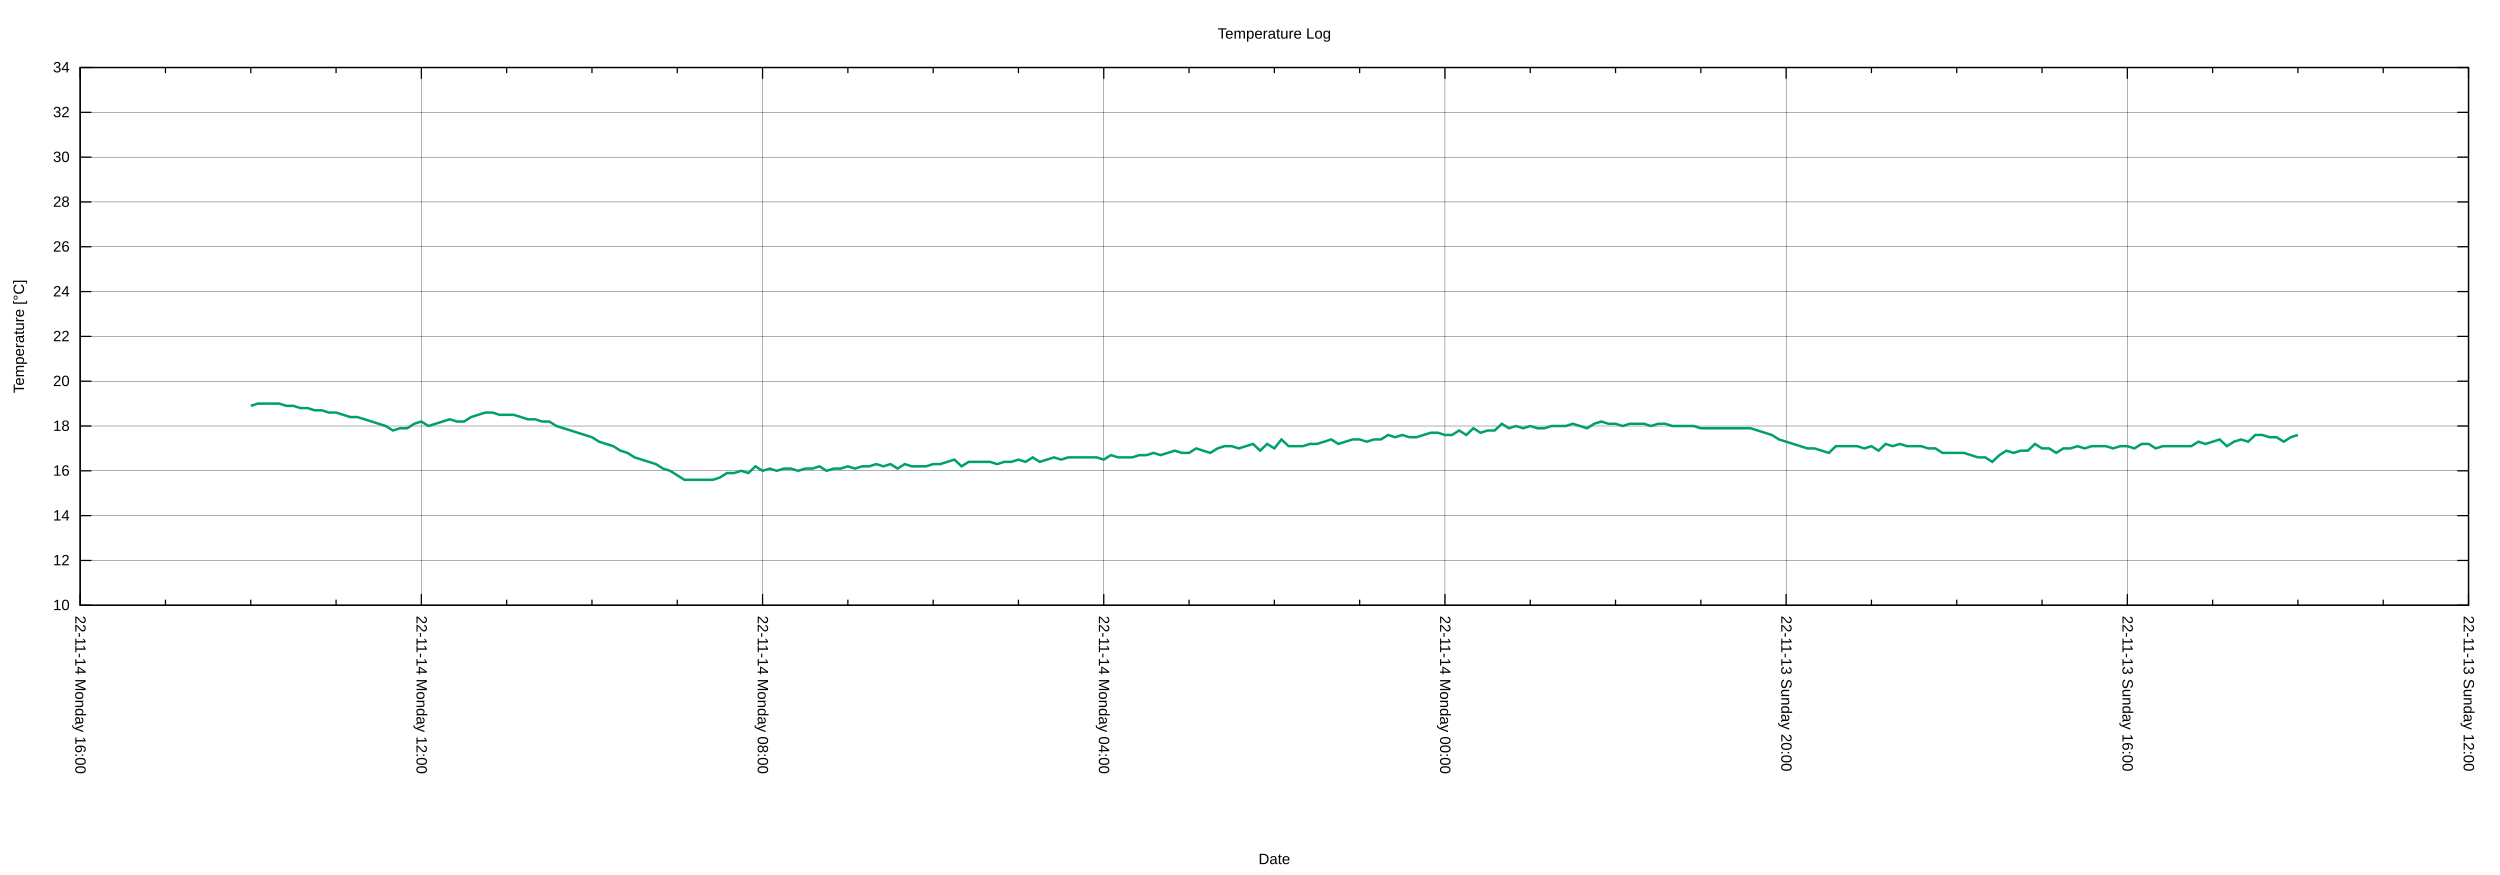
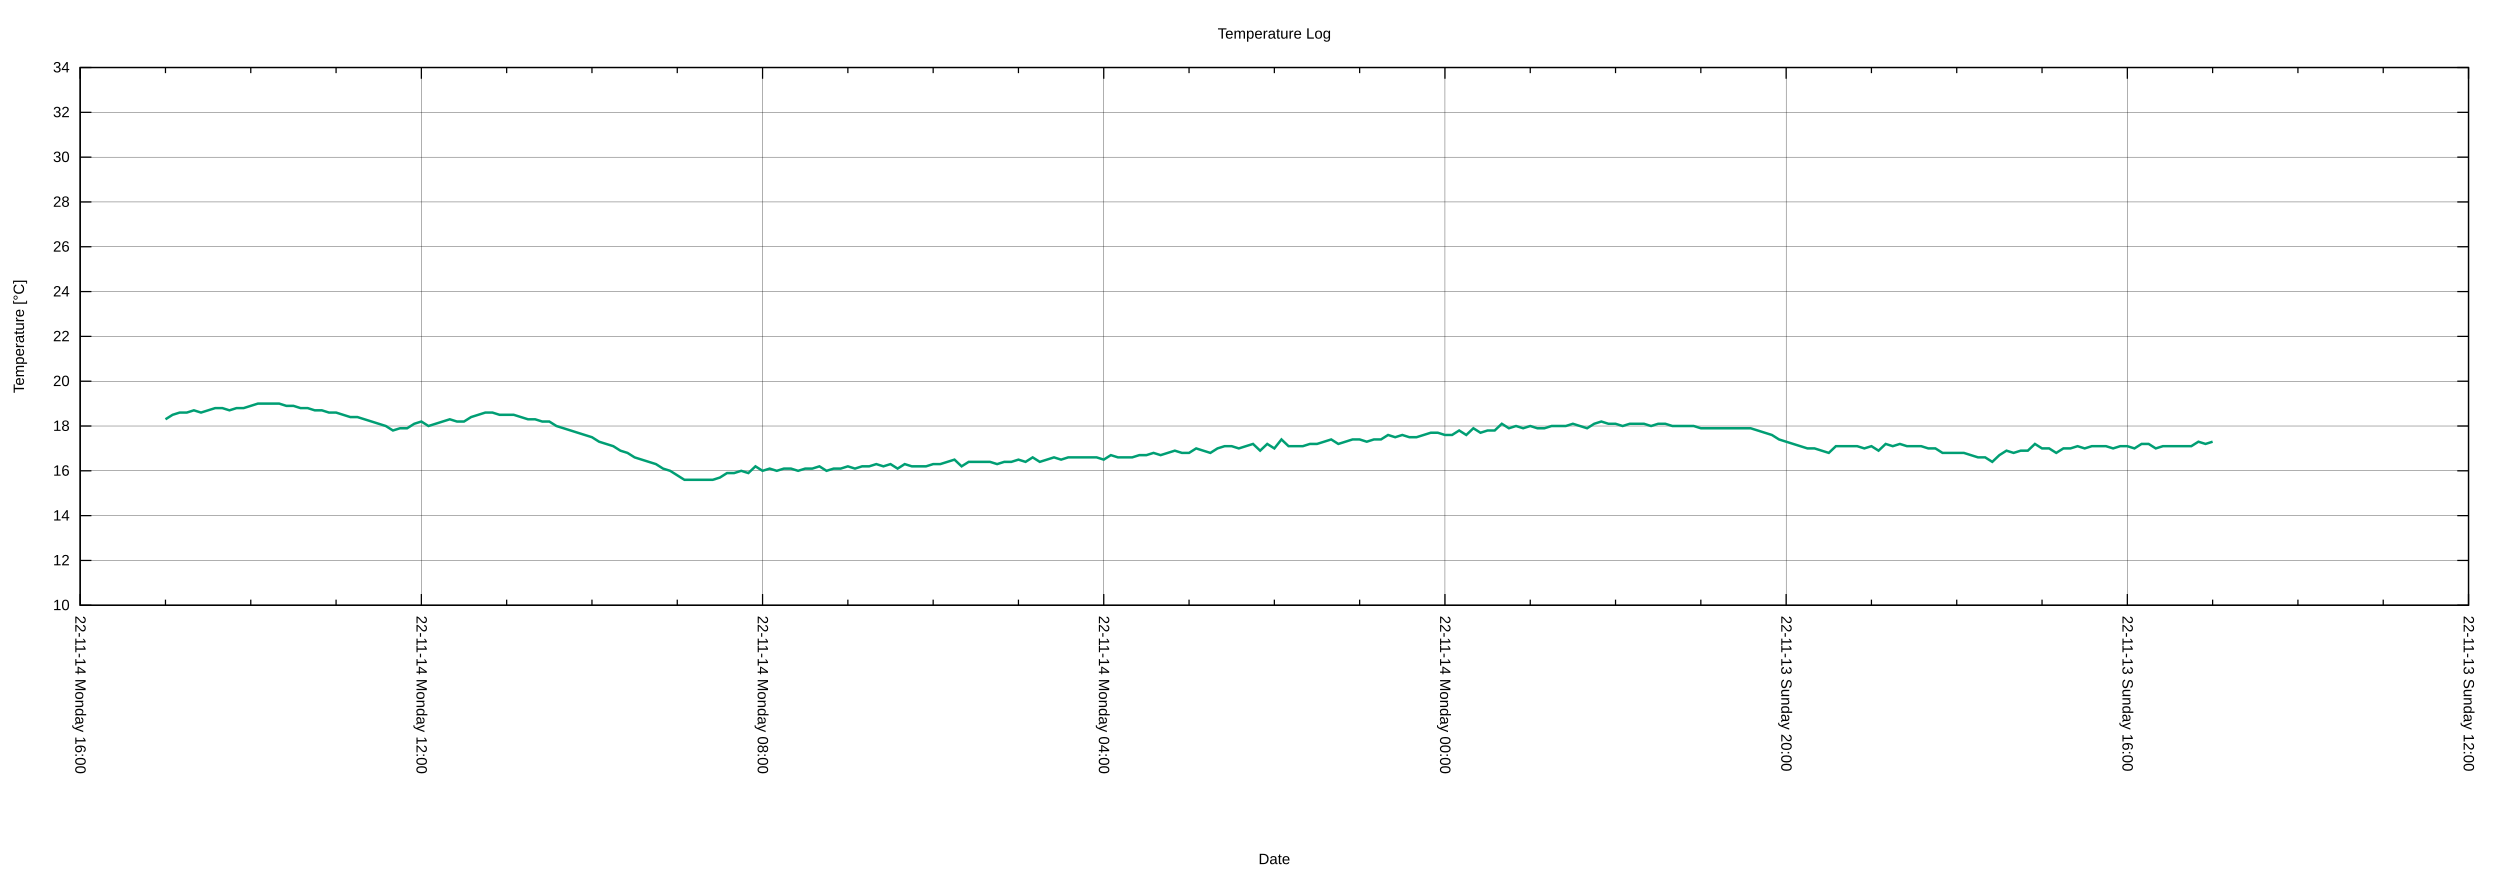
<svg xmlns="http://www.w3.org/2000/svg" xmlns:xlink="http://www.w3.org/1999/xlink" width="2000" height="700" viewBox="0 0 2000 700">
  <g id="gnuplot_canvas">
    <rect x="0" y="0" width="2000" height="700" fill="none" />
    <defs>
      <circle id="gpDot" r="0.5" stroke-width="0.5" stroke="currentColor" />
      <path id="gpPt0" stroke-width="0.222" stroke="currentColor" d="M-1,0 h2 M0,-1 v2" />
      <path id="gpPt1" stroke-width="0.222" stroke="currentColor" d="M-1,-1 L1,1 M1,-1 L-1,1" />
      <path id="gpPt2" stroke-width="0.222" stroke="currentColor" d="M-1,0 L1,0 M0,-1 L0,1 M-1,-1 L1,1 M-1,1 L1,-1" />
      <rect id="gpPt3" stroke-width="0.222" stroke="currentColor" x="-1" y="-1" width="2" height="2" />
      <rect id="gpPt4" stroke-width="0.222" stroke="currentColor" fill="currentColor" x="-1" y="-1" width="2" height="2" />
      <circle id="gpPt5" stroke-width="0.222" stroke="currentColor" cx="0" cy="0" r="1" />
      <use xlink:href="#gpPt5" id="gpPt6" fill="currentColor" stroke="none" />
      <path id="gpPt7" stroke-width="0.222" stroke="currentColor" d="M0,-1.33 L-1.33,0.67 L1.33,0.67 z" />
      <use xlink:href="#gpPt7" id="gpPt8" fill="currentColor" stroke="none" />
      <use xlink:href="#gpPt7" id="gpPt9" stroke="currentColor" transform="rotate(180)" />
      <use xlink:href="#gpPt9" id="gpPt10" fill="currentColor" stroke="none" />
      <use xlink:href="#gpPt3" id="gpPt11" stroke="currentColor" transform="rotate(45)" />
      <use xlink:href="#gpPt11" id="gpPt12" fill="currentColor" stroke="none" />
      <path id="gpPt13" stroke-width="0.222" stroke="currentColor" d="M0,1.330 L1.265,0.411 L0.782,-1.067 L-0.782,-1.076 L-1.265,0.411 z" />
      <use xlink:href="#gpPt13" id="gpPt14" fill="currentColor" stroke="none" />
      <filter id="textbox" filterUnits="objectBoundingBox" x="0" y="0" height="1" width="1">
        <feFlood flood-color="white" flood-opacity="1" result="bgnd" />
        <feComposite in="SourceGraphic" in2="bgnd" operator="atop" />
      </filter>
      <filter id="greybox" filterUnits="objectBoundingBox" x="0" y="0" height="1" width="1">
        <feFlood flood-color="lightgrey" flood-opacity="1" result="grey" />
        <feComposite in="SourceGraphic" in2="grey" operator="atop" />
      </filter>
    </defs>
    <g fill="none" color="white" stroke="currentColor" stroke-width="1.00" stroke-linecap="butt" stroke-linejoin="miter">
</g>
    <g fill="none" color="black" stroke="currentColor" stroke-width="1.00" stroke-linecap="butt" stroke-linejoin="miter">
</g>
    <g fill="none" color="black" stroke="black" stroke-width="0.25" stroke-linecap="butt" stroke-linejoin="miter">
</g>
    <g fill="none" color="black" stroke="currentColor" stroke-width="0.25" stroke-linecap="butt" stroke-linejoin="miter">
      <path stroke="black" class="gridline" d="M64.14,484.21 L1974.82,484.21  " />
    </g>
    <g fill="none" color="black" stroke="black" stroke-width="1.00" stroke-linecap="butt" stroke-linejoin="miter">
</g>
    <g fill="none" color="black" stroke="currentColor" stroke-width="1.00" stroke-linecap="butt" stroke-linejoin="miter">
      <path stroke="black" d="M64.14,484.21 L73.14,484.21 M1974.82,484.21 L1965.82,484.21  " />
      <g transform="translate(55.75,488.11)" stroke="none" fill="black" font-family="Arial" font-size="12.00" text-anchor="end">
        <text>
          <tspan font-family="Arial"> 10</tspan>
        </text>
      </g>
    </g>
    <g fill="none" color="black" stroke="currentColor" stroke-width="1.00" stroke-linecap="butt" stroke-linejoin="miter">
</g>
    <g fill="none" color="black" stroke="black" stroke-width="0.25" stroke-linecap="butt" stroke-linejoin="miter">
</g>
    <g fill="none" color="black" stroke="currentColor" stroke-width="0.25" stroke-linecap="butt" stroke-linejoin="miter">
      <path stroke="black" class="gridline" d="M64.14,448.36 L1974.82,448.36  " />
    </g>
    <g fill="none" color="black" stroke="black" stroke-width="1.00" stroke-linecap="butt" stroke-linejoin="miter">
</g>
    <g fill="none" color="black" stroke="currentColor" stroke-width="1.00" stroke-linecap="butt" stroke-linejoin="miter">
      <path stroke="black" d="M64.14,448.36 L73.14,448.36 M1974.82,448.36 L1965.82,448.36  " />
      <g transform="translate(55.75,452.26)" stroke="none" fill="black" font-family="Arial" font-size="12.00" text-anchor="end">
        <text>
          <tspan font-family="Arial"> 12</tspan>
        </text>
      </g>
    </g>
    <g fill="none" color="black" stroke="currentColor" stroke-width="1.00" stroke-linecap="butt" stroke-linejoin="miter">
</g>
    <g fill="none" color="black" stroke="black" stroke-width="0.25" stroke-linecap="butt" stroke-linejoin="miter">
</g>
    <g fill="none" color="black" stroke="currentColor" stroke-width="0.25" stroke-linecap="butt" stroke-linejoin="miter">
      <path stroke="black" class="gridline" d="M64.14,412.51 L1974.82,412.51  " />
    </g>
    <g fill="none" color="black" stroke="black" stroke-width="1.00" stroke-linecap="butt" stroke-linejoin="miter">
</g>
    <g fill="none" color="black" stroke="currentColor" stroke-width="1.00" stroke-linecap="butt" stroke-linejoin="miter">
      <path stroke="black" d="M64.14,412.51 L73.14,412.51 M1974.82,412.51 L1965.82,412.51  " />
      <g transform="translate(55.75,416.41)" stroke="none" fill="black" font-family="Arial" font-size="12.00" text-anchor="end">
        <text>
          <tspan font-family="Arial"> 14</tspan>
        </text>
      </g>
    </g>
    <g fill="none" color="black" stroke="currentColor" stroke-width="1.00" stroke-linecap="butt" stroke-linejoin="miter">
</g>
    <g fill="none" color="black" stroke="black" stroke-width="0.25" stroke-linecap="butt" stroke-linejoin="miter">
</g>
    <g fill="none" color="black" stroke="currentColor" stroke-width="0.25" stroke-linecap="butt" stroke-linejoin="miter">
      <path stroke="black" class="gridline" d="M64.14,376.66 L1974.82,376.66  " />
    </g>
    <g fill="none" color="black" stroke="black" stroke-width="1.00" stroke-linecap="butt" stroke-linejoin="miter">
</g>
    <g fill="none" color="black" stroke="currentColor" stroke-width="1.00" stroke-linecap="butt" stroke-linejoin="miter">
      <path stroke="black" d="M64.14,376.66 L73.14,376.66 M1974.82,376.66 L1965.82,376.66  " />
      <g transform="translate(55.75,380.56)" stroke="none" fill="black" font-family="Arial" font-size="12.00" text-anchor="end">
        <text>
          <tspan font-family="Arial"> 16</tspan>
        </text>
      </g>
    </g>
    <g fill="none" color="black" stroke="currentColor" stroke-width="1.00" stroke-linecap="butt" stroke-linejoin="miter">
</g>
    <g fill="none" color="black" stroke="black" stroke-width="0.25" stroke-linecap="butt" stroke-linejoin="miter">
</g>
    <g fill="none" color="black" stroke="currentColor" stroke-width="0.25" stroke-linecap="butt" stroke-linejoin="miter">
      <path stroke="black" class="gridline" d="M64.14,340.81 L1974.82,340.81  " />
    </g>
    <g fill="none" color="black" stroke="black" stroke-width="1.00" stroke-linecap="butt" stroke-linejoin="miter">
</g>
    <g fill="none" color="black" stroke="currentColor" stroke-width="1.00" stroke-linecap="butt" stroke-linejoin="miter">
      <path stroke="black" d="M64.14,340.81 L73.14,340.81 M1974.82,340.81 L1965.82,340.81  " />
      <g transform="translate(55.75,344.71)" stroke="none" fill="black" font-family="Arial" font-size="12.00" text-anchor="end">
        <text>
          <tspan font-family="Arial"> 18</tspan>
        </text>
      </g>
    </g>
    <g fill="none" color="black" stroke="currentColor" stroke-width="1.00" stroke-linecap="butt" stroke-linejoin="miter">
</g>
    <g fill="none" color="black" stroke="black" stroke-width="0.25" stroke-linecap="butt" stroke-linejoin="miter">
</g>
    <g fill="none" color="black" stroke="currentColor" stroke-width="0.25" stroke-linecap="butt" stroke-linejoin="miter">
      <path stroke="black" class="gridline" d="M64.14,304.96 L1974.82,304.96  " />
    </g>
    <g fill="none" color="black" stroke="black" stroke-width="1.00" stroke-linecap="butt" stroke-linejoin="miter">
</g>
    <g fill="none" color="black" stroke="currentColor" stroke-width="1.00" stroke-linecap="butt" stroke-linejoin="miter">
      <path stroke="black" d="M64.14,304.96 L73.14,304.96 M1974.82,304.96 L1965.82,304.96  " />
      <g transform="translate(55.75,308.86)" stroke="none" fill="black" font-family="Arial" font-size="12.00" text-anchor="end">
        <text>
          <tspan font-family="Arial"> 20</tspan>
        </text>
      </g>
    </g>
    <g fill="none" color="black" stroke="currentColor" stroke-width="1.00" stroke-linecap="butt" stroke-linejoin="miter">
</g>
    <g fill="none" color="black" stroke="black" stroke-width="0.25" stroke-linecap="butt" stroke-linejoin="miter">
</g>
    <g fill="none" color="black" stroke="currentColor" stroke-width="0.25" stroke-linecap="butt" stroke-linejoin="miter">
      <path stroke="black" class="gridline" d="M64.14,269.11 L1974.82,269.11  " />
    </g>
    <g fill="none" color="black" stroke="black" stroke-width="1.00" stroke-linecap="butt" stroke-linejoin="miter">
</g>
    <g fill="none" color="black" stroke="currentColor" stroke-width="1.00" stroke-linecap="butt" stroke-linejoin="miter">
      <path stroke="black" d="M64.14,269.11 L73.14,269.11 M1974.82,269.11 L1965.82,269.11  " />
      <g transform="translate(55.75,273.01)" stroke="none" fill="black" font-family="Arial" font-size="12.00" text-anchor="end">
        <text>
          <tspan font-family="Arial"> 22</tspan>
        </text>
      </g>
    </g>
    <g fill="none" color="black" stroke="currentColor" stroke-width="1.00" stroke-linecap="butt" stroke-linejoin="miter">
</g>
    <g fill="none" color="black" stroke="black" stroke-width="0.25" stroke-linecap="butt" stroke-linejoin="miter">
</g>
    <g fill="none" color="black" stroke="currentColor" stroke-width="0.25" stroke-linecap="butt" stroke-linejoin="miter">
      <path stroke="black" class="gridline" d="M64.14,233.26 L1974.82,233.26  " />
    </g>
    <g fill="none" color="black" stroke="black" stroke-width="1.00" stroke-linecap="butt" stroke-linejoin="miter">
</g>
    <g fill="none" color="black" stroke="currentColor" stroke-width="1.00" stroke-linecap="butt" stroke-linejoin="miter">
      <path stroke="black" d="M64.14,233.26 L73.14,233.26 M1974.82,233.26 L1965.82,233.26  " />
      <g transform="translate(55.75,237.16)" stroke="none" fill="black" font-family="Arial" font-size="12.00" text-anchor="end">
        <text>
          <tspan font-family="Arial"> 24</tspan>
        </text>
      </g>
    </g>
    <g fill="none" color="black" stroke="currentColor" stroke-width="1.00" stroke-linecap="butt" stroke-linejoin="miter">
</g>
    <g fill="none" color="black" stroke="black" stroke-width="0.25" stroke-linecap="butt" stroke-linejoin="miter">
</g>
    <g fill="none" color="black" stroke="currentColor" stroke-width="0.25" stroke-linecap="butt" stroke-linejoin="miter">
      <path stroke="black" class="gridline" d="M64.14,197.41 L1974.82,197.41  " />
    </g>
    <g fill="none" color="black" stroke="black" stroke-width="1.00" stroke-linecap="butt" stroke-linejoin="miter">
</g>
    <g fill="none" color="black" stroke="currentColor" stroke-width="1.00" stroke-linecap="butt" stroke-linejoin="miter">
      <path stroke="black" d="M64.14,197.41 L73.14,197.41 M1974.82,197.41 L1965.82,197.41  " />
      <g transform="translate(55.75,201.31)" stroke="none" fill="black" font-family="Arial" font-size="12.00" text-anchor="end">
        <text>
          <tspan font-family="Arial"> 26</tspan>
        </text>
      </g>
    </g>
    <g fill="none" color="black" stroke="currentColor" stroke-width="1.00" stroke-linecap="butt" stroke-linejoin="miter">
</g>
    <g fill="none" color="black" stroke="black" stroke-width="0.25" stroke-linecap="butt" stroke-linejoin="miter">
</g>
    <g fill="none" color="black" stroke="currentColor" stroke-width="0.25" stroke-linecap="butt" stroke-linejoin="miter">
      <path stroke="black" class="gridline" d="M64.14,161.56 L1974.82,161.56  " />
    </g>
    <g fill="none" color="black" stroke="black" stroke-width="1.00" stroke-linecap="butt" stroke-linejoin="miter">
</g>
    <g fill="none" color="black" stroke="currentColor" stroke-width="1.00" stroke-linecap="butt" stroke-linejoin="miter">
      <path stroke="black" d="M64.14,161.56 L73.14,161.56 M1974.82,161.56 L1965.82,161.56  " />
      <g transform="translate(55.75,165.46)" stroke="none" fill="black" font-family="Arial" font-size="12.00" text-anchor="end">
        <text>
          <tspan font-family="Arial"> 28</tspan>
        </text>
      </g>
    </g>
    <g fill="none" color="black" stroke="currentColor" stroke-width="1.00" stroke-linecap="butt" stroke-linejoin="miter">
</g>
    <g fill="none" color="black" stroke="black" stroke-width="0.25" stroke-linecap="butt" stroke-linejoin="miter">
</g>
    <g fill="none" color="black" stroke="currentColor" stroke-width="0.25" stroke-linecap="butt" stroke-linejoin="miter">
      <path stroke="black" class="gridline" d="M64.14,125.71 L1974.82,125.71  " />
    </g>
    <g fill="none" color="black" stroke="black" stroke-width="1.00" stroke-linecap="butt" stroke-linejoin="miter">
</g>
    <g fill="none" color="black" stroke="currentColor" stroke-width="1.00" stroke-linecap="butt" stroke-linejoin="miter">
      <path stroke="black" d="M64.14,125.71 L73.14,125.71 M1974.82,125.71 L1965.82,125.71  " />
      <g transform="translate(55.75,129.61)" stroke="none" fill="black" font-family="Arial" font-size="12.00" text-anchor="end">
        <text>
          <tspan font-family="Arial"> 30</tspan>
        </text>
      </g>
    </g>
    <g fill="none" color="black" stroke="currentColor" stroke-width="1.00" stroke-linecap="butt" stroke-linejoin="miter">
</g>
    <g fill="none" color="black" stroke="black" stroke-width="0.25" stroke-linecap="butt" stroke-linejoin="miter">
</g>
    <g fill="none" color="black" stroke="currentColor" stroke-width="0.25" stroke-linecap="butt" stroke-linejoin="miter">
      <path stroke="black" class="gridline" d="M64.14,89.86 L1974.82,89.86  " />
    </g>
    <g fill="none" color="black" stroke="black" stroke-width="1.00" stroke-linecap="butt" stroke-linejoin="miter">
</g>
    <g fill="none" color="black" stroke="currentColor" stroke-width="1.00" stroke-linecap="butt" stroke-linejoin="miter">
      <path stroke="black" d="M64.14,89.86 L73.14,89.86 M1974.82,89.86 L1965.82,89.86  " />
      <g transform="translate(55.75,93.76)" stroke="none" fill="black" font-family="Arial" font-size="12.00" text-anchor="end">
        <text>
          <tspan font-family="Arial"> 32</tspan>
        </text>
      </g>
    </g>
    <g fill="none" color="black" stroke="currentColor" stroke-width="1.00" stroke-linecap="butt" stroke-linejoin="miter">
</g>
    <g fill="none" color="black" stroke="black" stroke-width="0.25" stroke-linecap="butt" stroke-linejoin="miter">
</g>
    <g fill="none" color="black" stroke="currentColor" stroke-width="0.25" stroke-linecap="butt" stroke-linejoin="miter">
      <path stroke="black" class="gridline" d="M64.14,54.01 L1974.82,54.01  " />
    </g>
    <g fill="none" color="black" stroke="black" stroke-width="1.00" stroke-linecap="butt" stroke-linejoin="miter">
</g>
    <g fill="none" color="black" stroke="currentColor" stroke-width="1.00" stroke-linecap="butt" stroke-linejoin="miter">
      <path stroke="black" d="M64.14,54.01 L73.14,54.01 M1974.82,54.01 L1965.82,54.01  " />
      <g transform="translate(55.75,57.91)" stroke="none" fill="black" font-family="Arial" font-size="12.00" text-anchor="end">
        <text>
          <tspan font-family="Arial"> 34</tspan>
        </text>
      </g>
    </g>
    <g fill="none" color="black" stroke="currentColor" stroke-width="1.00" stroke-linecap="butt" stroke-linejoin="miter">
</g>
    <g fill="none" color="black" stroke="black" stroke-width="0.25" stroke-linecap="butt" stroke-linejoin="miter">
</g>
    <g fill="none" color="black" stroke="currentColor" stroke-width="0.25" stroke-linecap="butt" stroke-linejoin="miter">
      <path stroke="black" class="gridline" d="M1974.82,484.21 L1974.82,54.01  " />
    </g>
    <g fill="none" color="black" stroke="black" stroke-width="1.00" stroke-linecap="butt" stroke-linejoin="miter">
</g>
    <g fill="none" color="black" stroke="currentColor" stroke-width="1.00" stroke-linecap="butt" stroke-linejoin="miter">
      <path stroke="black" d="M1974.82,484.21 L1974.82,475.21 M1974.82,54.01 L1974.82,63.01  " />
      <g transform="translate(1970.92,492.60) rotate(90)" stroke="none" fill="black" font-family="Arial" font-size="12.00" text-anchor="start">
        <text>
          <tspan font-family="Arial">22-11-13 Sunday 12:00</tspan>
        </text>
      </g>
    </g>
    <g fill="none" color="black" stroke="currentColor" stroke-width="1.00" stroke-linecap="butt" stroke-linejoin="miter">
      <path stroke="black" d="M1906.58,484.21 L1906.58,479.71 M1906.58,54.01 L1906.58,58.51 M1838.34,484.21 L1838.34,479.71 M1838.34,54.01 L1838.34,58.51   M1770.10,484.21 L1770.10,479.71 M1770.10,54.01 L1770.10,58.51  " />
    </g>
    <g fill="none" color="black" stroke="black" stroke-width="0.25" stroke-linecap="butt" stroke-linejoin="miter">
</g>
    <g fill="none" color="black" stroke="currentColor" stroke-width="0.25" stroke-linecap="butt" stroke-linejoin="miter">
      <path stroke="black" class="gridline" d="M1701.87,484.21 L1701.87,54.01  " />
    </g>
    <g fill="none" color="black" stroke="black" stroke-width="1.00" stroke-linecap="butt" stroke-linejoin="miter">
</g>
    <g fill="none" color="black" stroke="currentColor" stroke-width="1.00" stroke-linecap="butt" stroke-linejoin="miter">
      <path stroke="black" d="M1701.87,484.21 L1701.87,475.21 M1701.87,54.01 L1701.87,63.01  " />
      <g transform="translate(1697.97,492.60) rotate(90)" stroke="none" fill="black" font-family="Arial" font-size="12.00" text-anchor="start">
        <text>
          <tspan font-family="Arial">22-11-13 Sunday 16:00</tspan>
        </text>
      </g>
    </g>
    <g fill="none" color="black" stroke="currentColor" stroke-width="1.00" stroke-linecap="butt" stroke-linejoin="miter">
      <path stroke="black" d="M1633.63,484.21 L1633.63,479.71 M1633.63,54.01 L1633.63,58.51 M1565.39,484.21 L1565.39,479.71 M1565.39,54.01 L1565.39,58.51   M1497.15,484.21 L1497.15,479.71 M1497.15,54.01 L1497.15,58.51  " />
    </g>
    <g fill="none" color="black" stroke="black" stroke-width="0.25" stroke-linecap="butt" stroke-linejoin="miter">
</g>
    <g fill="none" color="black" stroke="currentColor" stroke-width="0.25" stroke-linecap="butt" stroke-linejoin="miter">
      <path stroke="black" class="gridline" d="M1428.91,484.21 L1428.91,54.01  " />
    </g>
    <g fill="none" color="black" stroke="black" stroke-width="1.00" stroke-linecap="butt" stroke-linejoin="miter">
</g>
    <g fill="none" color="black" stroke="currentColor" stroke-width="1.00" stroke-linecap="butt" stroke-linejoin="miter">
      <path stroke="black" d="M1428.91,484.21 L1428.91,475.21 M1428.91,54.01 L1428.91,63.01  " />
      <g transform="translate(1425.01,492.60) rotate(90)" stroke="none" fill="black" font-family="Arial" font-size="12.00" text-anchor="start">
        <text>
          <tspan font-family="Arial">22-11-13 Sunday 20:00</tspan>
        </text>
      </g>
    </g>
    <g fill="none" color="black" stroke="currentColor" stroke-width="1.00" stroke-linecap="butt" stroke-linejoin="miter">
      <path stroke="black" d="M1360.67,484.21 L1360.67,479.71 M1360.67,54.01 L1360.67,58.51 M1292.43,484.21 L1292.43,479.71 M1292.43,54.01 L1292.43,58.51   M1224.20,484.21 L1224.20,479.71 M1224.20,54.01 L1224.20,58.51  " />
    </g>
    <g fill="none" color="black" stroke="black" stroke-width="0.25" stroke-linecap="butt" stroke-linejoin="miter">
</g>
    <g fill="none" color="black" stroke="currentColor" stroke-width="0.25" stroke-linecap="butt" stroke-linejoin="miter">
      <path stroke="black" class="gridline" d="M1155.96,484.21 L1155.96,54.01  " />
    </g>
    <g fill="none" color="black" stroke="black" stroke-width="1.00" stroke-linecap="butt" stroke-linejoin="miter">
</g>
    <g fill="none" color="black" stroke="currentColor" stroke-width="1.00" stroke-linecap="butt" stroke-linejoin="miter">
      <path stroke="black" d="M1155.96,484.21 L1155.96,475.21 M1155.96,54.01 L1155.96,63.01  " />
      <g transform="translate(1152.06,492.60) rotate(90)" stroke="none" fill="black" font-family="Arial" font-size="12.00" text-anchor="start">
        <text>
          <tspan font-family="Arial">22-11-14 Monday 00:00</tspan>
        </text>
      </g>
    </g>
    <g fill="none" color="black" stroke="currentColor" stroke-width="1.00" stroke-linecap="butt" stroke-linejoin="miter">
      <path stroke="black" d="M1087.72,484.21 L1087.72,479.71 M1087.72,54.01 L1087.72,58.51 M1019.48,484.21 L1019.48,479.71 M1019.48,54.01 L1019.48,58.51   M951.24,484.21 L951.24,479.71 M951.24,54.01 L951.24,58.51  " />
    </g>
    <g fill="none" color="black" stroke="black" stroke-width="0.25" stroke-linecap="butt" stroke-linejoin="miter">
</g>
    <g fill="none" color="black" stroke="currentColor" stroke-width="0.25" stroke-linecap="butt" stroke-linejoin="miter">
      <path stroke="black" class="gridline" d="M883.00,484.21 L883.00,54.01  " />
    </g>
    <g fill="none" color="black" stroke="black" stroke-width="1.00" stroke-linecap="butt" stroke-linejoin="miter">
</g>
    <g fill="none" color="black" stroke="currentColor" stroke-width="1.00" stroke-linecap="butt" stroke-linejoin="miter">
      <path stroke="black" d="M883.00,484.21 L883.00,475.21 M883.00,54.01 L883.00,63.01  " />
      <g transform="translate(879.10,492.60) rotate(90)" stroke="none" fill="black" font-family="Arial" font-size="12.00" text-anchor="start">
        <text>
          <tspan font-family="Arial">22-11-14 Monday 04:00</tspan>
        </text>
      </g>
    </g>
    <g fill="none" color="black" stroke="currentColor" stroke-width="1.00" stroke-linecap="butt" stroke-linejoin="miter">
      <path stroke="black" d="M814.76,484.21 L814.76,479.71 M814.76,54.01 L814.76,58.51 M746.53,484.21 L746.53,479.71 M746.53,54.01 L746.53,58.51   M678.29,484.21 L678.29,479.71 M678.29,54.01 L678.29,58.51  " />
    </g>
    <g fill="none" color="black" stroke="black" stroke-width="0.25" stroke-linecap="butt" stroke-linejoin="miter">
</g>
    <g fill="none" color="black" stroke="currentColor" stroke-width="0.25" stroke-linecap="butt" stroke-linejoin="miter">
      <path stroke="black" class="gridline" d="M610.05,484.21 L610.05,54.01  " />
    </g>
    <g fill="none" color="black" stroke="black" stroke-width="1.00" stroke-linecap="butt" stroke-linejoin="miter">
</g>
    <g fill="none" color="black" stroke="currentColor" stroke-width="1.00" stroke-linecap="butt" stroke-linejoin="miter">
      <path stroke="black" d="M610.05,484.21 L610.05,475.21 M610.05,54.01 L610.05,63.01  " />
      <g transform="translate(606.15,492.60) rotate(90)" stroke="none" fill="black" font-family="Arial" font-size="12.00" text-anchor="start">
        <text>
          <tspan font-family="Arial">22-11-14 Monday 08:00</tspan>
        </text>
      </g>
    </g>
    <g fill="none" color="black" stroke="currentColor" stroke-width="1.00" stroke-linecap="butt" stroke-linejoin="miter">
      <path stroke="black" d="M541.81,484.21 L541.81,479.71 M541.81,54.01 L541.81,58.51 M473.57,484.21 L473.57,479.71 M473.57,54.01 L473.57,58.51   M405.33,484.21 L405.33,479.71 M405.33,54.01 L405.33,58.51  " />
    </g>
    <g fill="none" color="black" stroke="black" stroke-width="0.25" stroke-linecap="butt" stroke-linejoin="miter">
</g>
    <g fill="none" color="black" stroke="currentColor" stroke-width="0.25" stroke-linecap="butt" stroke-linejoin="miter">
      <path stroke="black" class="gridline" d="M337.09,484.21 L337.09,54.01  " />
    </g>
    <g fill="none" color="black" stroke="black" stroke-width="1.00" stroke-linecap="butt" stroke-linejoin="miter">
</g>
    <g fill="none" color="black" stroke="currentColor" stroke-width="1.00" stroke-linecap="butt" stroke-linejoin="miter">
      <path stroke="black" d="M337.09,484.21 L337.09,475.21 M337.09,54.01 L337.09,63.01  " />
      <g transform="translate(333.19,492.60) rotate(90)" stroke="none" fill="black" font-family="Arial" font-size="12.00" text-anchor="start">
        <text>
          <tspan font-family="Arial">22-11-14 Monday 12:00</tspan>
        </text>
      </g>
    </g>
    <g fill="none" color="black" stroke="currentColor" stroke-width="1.00" stroke-linecap="butt" stroke-linejoin="miter">
      <path stroke="black" d="M268.86,484.21 L268.86,479.71 M268.86,54.01 L268.86,58.51 M200.62,484.21 L200.62,479.71 M200.62,54.01 L200.62,58.51   M132.38,484.21 L132.38,479.71 M132.38,54.01 L132.38,58.51  " />
    </g>
    <g fill="none" color="black" stroke="black" stroke-width="0.25" stroke-linecap="butt" stroke-linejoin="miter">
</g>
    <g fill="none" color="black" stroke="currentColor" stroke-width="0.25" stroke-linecap="butt" stroke-linejoin="miter">
      <path stroke="black" class="gridline" d="M64.14,484.21 L64.14,54.01  " />
    </g>
    <g fill="none" color="black" stroke="black" stroke-width="1.00" stroke-linecap="butt" stroke-linejoin="miter">
</g>
    <g fill="none" color="black" stroke="currentColor" stroke-width="1.00" stroke-linecap="butt" stroke-linejoin="miter">
      <path stroke="black" d="M64.14,484.21 L64.14,475.21 M64.14,54.01 L64.14,63.01  " />
      <g transform="translate(60.24,492.60) rotate(90)" stroke="none" fill="black" font-family="Arial" font-size="12.00" text-anchor="start">
        <text>
          <tspan font-family="Arial">22-11-14 Monday 16:00</tspan>
        </text>
      </g>
    </g>
    <g fill="none" color="black" stroke="currentColor" stroke-width="1.00" stroke-linecap="butt" stroke-linejoin="miter">
</g>
    <g fill="none" color="black" stroke="currentColor" stroke-width="1.00" stroke-linecap="butt" stroke-linejoin="miter">
      <path stroke="black" d="M64.14,54.01 L64.14,484.21 L1974.82,484.21 L1974.82,54.01 L64.14,54.01 Z  " />
    </g>
    <g fill="none" color="black" stroke="currentColor" stroke-width="1.00" stroke-linecap="butt" stroke-linejoin="miter">
      <g transform="translate(19.18,269.11) rotate(270)" stroke="none" fill="black" font-family="Arial" font-size="12.00" text-anchor="middle">
        <text>
          <tspan font-family="Arial">Temperature [°C]</tspan>
        </text>
      </g>
    </g>
    <g fill="none" color="black" stroke="currentColor" stroke-width="1.00" stroke-linecap="butt" stroke-linejoin="miter">
      <g transform="translate(1019.48,691.30)" stroke="none" fill="black" font-family="Arial" font-size="12.00" text-anchor="middle">
        <text>
          <tspan font-family="Arial">Date</tspan>
        </text>
      </g>
    </g>
    <g fill="none" color="black" stroke="currentColor" stroke-width="1.00" stroke-linecap="butt" stroke-linejoin="miter">
</g>
    <g id="gnuplot_plot_1">
      <g fill="none" color="white" stroke="currentColor" stroke-width="2.00" stroke-linecap="butt" stroke-linejoin="miter">
</g>
      <g fill="none" color="black" stroke="currentColor" stroke-width="2.00" stroke-linecap="butt" stroke-linejoin="miter">
-         <path stroke="rgb(  0, 158, 115)" d="M200.62,324.68 L206.30,322.88 L211.99,322.88 L217.68,322.88 L223.36,322.88 L229.05,324.68 L234.74,324.68 L240.42,326.47   L246.11,326.47 L251.80,328.26 L257.48,328.26 L263.17,330.05 L268.86,330.05 L274.54,331.85 L280.23,333.64 L285.92,333.64   L291.60,335.43 L297.29,337.22 L302.98,339.02 L308.66,340.81 L314.35,344.39 L320.03,342.60 L325.72,342.60 L331.41,339.02   L337.09,337.22 L342.78,340.81 L348.47,339.02 L354.15,337.22 L359.84,335.43 L365.53,337.22 L371.21,337.22 L376.90,333.64   L382.59,331.85 L388.27,330.05 L393.96,330.05 L399.65,331.85 L405.33,331.85 L411.02,331.85 L416.71,333.64 L422.39,335.43   L428.08,335.43 L433.77,337.22 L439.45,337.22 L445.14,340.81 L450.83,342.60 L456.51,344.39 L462.20,346.19 L467.88,347.98   L473.57,349.77 L479.26,353.36 L484.94,355.15 L490.63,356.94 L496.32,360.53 L502.00,362.32 L507.69,365.90 L513.38,367.70   L519.06,369.49 L524.75,371.28 L530.44,374.87 L536.12,376.66 L541.81,380.24 L547.50,383.83 L553.18,383.83 L558.87,383.83   L564.56,383.83 L570.24,383.83 L575.93,382.04 L581.62,378.45 L587.30,378.45 L592.99,376.66 L598.68,378.45 L604.36,373.07   L610.05,376.66 L615.74,374.87 L621.42,376.66 L627.11,374.87 L632.79,374.87 L638.48,376.66 L644.17,374.87 L649.85,374.87   L655.54,373.07 L661.23,376.66 L666.91,374.87 L672.60,374.87 L678.29,373.07 L683.97,374.87 L689.66,373.07 L695.35,373.07   L701.03,371.28 L706.72,373.07 L712.41,371.28 L718.09,374.87 L723.78,371.28 L729.47,373.07 L735.15,373.07 L740.84,373.07   L746.53,371.28 L752.21,371.28 L757.90,369.49 L763.59,367.70 L769.27,373.07 L774.96,369.49 L780.65,369.49 L786.33,369.49   L792.02,369.49 L797.70,371.28 L803.39,369.49 L809.08,369.49 L814.76,367.70 L820.45,369.49 L826.14,365.90 L831.82,369.49   L837.51,367.70 L843.20,365.90 L848.88,367.70 L854.57,365.90 L860.26,365.90 L865.94,365.90 L871.63,365.90 L877.32,365.90   L883.00,367.70 L888.69,364.11 L894.38,365.90 L900.06,365.90 L905.75,365.90 L911.44,364.11 L917.12,364.11 L922.81,362.32   L928.50,364.11 L934.18,362.32 L939.87,360.53 L945.55,362.32 L951.24,362.32 L956.93,358.73 L962.61,360.53 L968.30,362.32   L973.99,358.73 L979.67,356.94 L985.36,356.94 L991.05,358.73 L996.73,356.94 L1002.42,355.15 L1008.11,360.53 L1013.79,355.15   L1019.48,358.73 L1025.17,351.56 L1030.85,356.94 L1036.54,356.94 L1042.23,356.94 L1047.91,355.15 L1053.60,355.15 L1059.29,353.36   L1064.97,351.56 L1070.66,355.15 L1076.35,353.36 L1082.03,351.56 L1087.72,351.56 L1093.41,353.36 L1099.09,351.56 L1104.78,351.56   L1110.46,347.98 L1116.15,349.77 L1121.84,347.98 L1127.52,349.77 L1133.21,349.77 L1138.90,347.98 L1144.58,346.19 L1150.27,346.19   L1155.96,347.98 L1161.64,347.98 L1167.33,344.39 L1173.02,347.98 L1178.70,342.60 L1184.39,346.19 L1190.08,344.39 L1195.76,344.39   L1201.45,339.02 L1207.14,342.60 L1212.82,340.81 L1218.51,342.60 L1224.20,340.81 L1229.88,342.60 L1235.57,342.60 L1241.26,340.81   L1246.94,340.81 L1252.63,340.81 L1258.32,339.02 L1264.00,340.81 L1269.69,342.60 L1275.37,339.02 L1281.06,337.22 L1286.75,339.02   L1292.43,339.02 L1298.12,340.81 L1303.81,339.02 L1309.49,339.02 L1315.18,339.02 L1320.87,340.81 L1326.55,339.02 L1332.24,339.02   L1337.93,340.81 L1343.61,340.81 L1349.30,340.81 L1354.99,340.81 L1360.67,342.60 L1366.36,342.60 L1372.05,342.60 L1377.73,342.60   L1383.42,342.60 L1389.11,342.60 L1394.79,342.60 L1400.48,342.60 L1406.17,344.39 L1411.85,346.19 L1417.54,347.98 L1423.22,351.56   L1428.91,353.36 L1434.60,355.15 L1440.28,356.94 L1445.97,358.73 L1451.66,358.73 L1457.34,360.53 L1463.03,362.32 L1468.72,356.94   L1474.40,356.94 L1480.09,356.94 L1485.78,356.94 L1491.46,358.73 L1497.15,356.94 L1502.84,360.53 L1508.52,355.15 L1514.21,356.94   L1519.90,355.15 L1525.58,356.94 L1531.27,356.94 L1536.96,356.94 L1542.64,358.73 L1548.33,358.73 L1554.02,362.32 L1559.70,362.32   L1565.39,362.32 L1571.08,362.32 L1576.76,364.11 L1582.45,365.90 L1588.13,365.90 L1593.82,369.49 L1599.51,364.11 L1605.19,360.53   L1610.88,362.32 L1616.57,360.53 L1622.25,360.53 L1627.94,355.15 L1633.63,358.73 L1639.31,358.73 L1645.00,362.32 L1650.69,358.73   L1656.37,358.73 L1662.06,356.94 L1667.75,358.73 L1673.43,356.94 L1679.12,356.94 L1684.81,356.94 L1690.49,358.73 L1696.18,356.94   L1701.87,356.94 L1707.55,358.73 L1713.24,355.15 L1718.93,355.15 L1724.61,358.73 L1730.30,356.94 L1735.99,356.94 L1741.67,356.94   L1747.36,356.94 L1753.04,356.94 L1758.73,353.36 L1764.42,355.15 L1770.10,353.36 L1775.79,351.56 L1781.48,356.94 L1787.16,353.36   L1792.85,351.56 L1798.54,353.36 L1804.22,347.98 L1809.91,347.98 L1815.60,349.77 L1821.28,349.77 L1826.97,353.36 L1832.66,349.77   L1838.34,347.98  " />
+         <path stroke="rgb(  0, 158, 115)" d="M132.38,335.43 L138.07,331.85 L143.75,330.05 L149.44,330.05 L155.12,328.26 L160.81,330.05 L166.50,328.26 L172.18,326.47   L177.87,326.47 L183.56,328.26 L189.24,326.47 L194.93,326.47 L200.62,324.68 L206.30,322.88 L211.99,322.88 L217.68,322.88   L223.36,322.88 L229.05,324.68 L234.74,324.68 L240.42,326.47 L246.11,326.47 L251.80,328.26 L257.48,328.26 L263.17,330.05   L268.86,330.05 L274.54,331.85 L280.23,333.64 L285.92,333.64 L291.60,335.43 L297.29,337.22 L302.98,339.02 L308.66,340.81   L314.35,344.39 L320.03,342.60 L325.72,342.60 L331.41,339.02 L337.09,337.22 L342.78,340.81 L348.47,339.02 L354.15,337.22   L359.84,335.43 L365.53,337.22 L371.21,337.22 L376.90,333.64 L382.59,331.85 L388.27,330.05 L393.96,330.05 L399.65,331.85   L405.33,331.85 L411.02,331.85 L416.71,333.64 L422.39,335.43 L428.08,335.43 L433.77,337.22 L439.45,337.22 L445.14,340.81   L450.83,342.60 L456.51,344.39 L462.20,346.19 L467.88,347.98 L473.57,349.77 L479.26,353.36 L484.94,355.15 L490.63,356.94   L496.32,360.53 L502.00,362.32 L507.69,365.90 L513.38,367.70 L519.06,369.49 L524.75,371.28 L530.44,374.87 L536.12,376.66   L541.81,380.24 L547.50,383.83 L553.18,383.83 L558.87,383.83 L564.56,383.83 L570.24,383.83 L575.93,382.04 L581.62,378.45   L587.30,378.45 L592.99,376.66 L598.68,378.45 L604.36,373.07 L610.05,376.66 L615.74,374.87 L621.42,376.66 L627.11,374.87   L632.79,374.87 L638.48,376.66 L644.17,374.87 L649.85,374.87 L655.54,373.07 L661.23,376.66 L666.91,374.87 L672.60,374.87   L678.29,373.07 L683.97,374.87 L689.66,373.07 L695.35,373.07 L701.03,371.28 L706.72,373.07 L712.41,371.28 L718.09,374.87   L723.78,371.28 L729.47,373.07 L735.15,373.07 L740.84,373.07 L746.53,371.28 L752.21,371.28 L757.90,369.49 L763.59,367.70   L769.27,373.07 L774.96,369.49 L780.65,369.49 L786.33,369.49 L792.02,369.49 L797.70,371.28 L803.39,369.49 L809.08,369.49   L814.76,367.70 L820.45,369.49 L826.14,365.90 L831.82,369.49 L837.51,367.70 L843.20,365.90 L848.88,367.70 L854.57,365.90   L860.26,365.90 L865.94,365.90 L871.63,365.90 L877.32,365.90 L883.00,367.70 L888.69,364.11 L894.38,365.90 L900.06,365.90   L905.75,365.90 L911.44,364.11 L917.12,364.11 L922.81,362.32 L928.50,364.11 L934.18,362.32 L939.87,360.53 L945.55,362.32   L951.24,362.32 L956.93,358.73 L962.61,360.53 L968.30,362.32 L973.99,358.73 L979.67,356.94 L985.36,356.94 L991.05,358.73   L996.73,356.94 L1002.42,355.15 L1008.11,360.53 L1013.79,355.15 L1019.48,358.73 L1025.17,351.56 L1030.85,356.94 L1036.54,356.94   L1042.23,356.94 L1047.91,355.15 L1053.60,355.15 L1059.29,353.36 L1064.97,351.56 L1070.66,355.15 L1076.35,353.36 L1082.03,351.56   L1087.72,351.56 L1093.41,353.36 L1099.09,351.56 L1104.78,351.56 L1110.46,347.98 L1116.15,349.77 L1121.84,347.98 L1127.52,349.77   L1133.21,349.77 L1138.90,347.98 L1144.58,346.19 L1150.27,346.19 L1155.96,347.98 L1161.64,347.98 L1167.33,344.39 L1173.02,347.98   L1178.70,342.60 L1184.39,346.19 L1190.08,344.39 L1195.76,344.39 L1201.45,339.02 L1207.14,342.60 L1212.82,340.81 L1218.51,342.60   L1224.20,340.81 L1229.88,342.60 L1235.57,342.60 L1241.26,340.81 L1246.94,340.81 L1252.63,340.81 L1258.32,339.02 L1264.00,340.81   L1269.69,342.60 L1275.37,339.02 L1281.06,337.22 L1286.75,339.02 L1292.43,339.02 L1298.12,340.81 L1303.81,339.02 L1309.49,339.02   L1315.18,339.02 L1320.87,340.81 L1326.55,339.02 L1332.24,339.02 L1337.93,340.81 L1343.61,340.81 L1349.30,340.81 L1354.99,340.81   L1360.67,342.60 L1366.36,342.60 L1372.05,342.60 L1377.73,342.60 L1383.42,342.60 L1389.11,342.60 L1394.79,342.60 L1400.48,342.60   L1406.17,344.39 L1411.85,346.19 L1417.54,347.98 L1423.22,351.56 L1428.91,353.36 L1434.60,355.15 L1440.28,356.94 L1445.97,358.73   L1451.66,358.73 L1457.34,360.53 L1463.03,362.32 L1468.72,356.94 L1474.40,356.94 L1480.09,356.94 L1485.78,356.94 L1491.46,358.73   L1497.15,356.94 L1502.84,360.53 L1508.52,355.15 L1514.21,356.94 L1519.90,355.15 L1525.58,356.94 L1531.27,356.94 L1536.96,356.94   L1542.64,358.73 L1548.33,358.73 L1554.02,362.32 L1559.70,362.32 L1565.39,362.32 L1571.08,362.32 L1576.76,364.11 L1582.45,365.90   L1588.13,365.90 L1593.82,369.49 L1599.51,364.11 L1605.19,360.53 L1610.88,362.32 L1616.57,360.53 L1622.25,360.53 L1627.94,355.15   L1633.63,358.73 L1639.31,358.73 L1645.00,362.32 L1650.69,358.73 L1656.37,358.73 L1662.06,356.94 L1667.75,358.73 L1673.43,356.94   L1679.12,356.94 L1684.81,356.94 L1690.49,358.73 L1696.18,356.94 L1701.87,356.94 L1707.55,358.73 L1713.24,355.15 L1718.93,355.15   L1724.61,358.73 L1730.30,356.94 L1735.99,356.94 L1741.67,356.94 L1747.36,356.94 L1753.04,356.94 L1758.73,353.36 L1764.42,355.15   L1770.10,353.36  " />
      </g>
    </g>
    <g fill="none" color="black" stroke="currentColor" stroke-width="2.00" stroke-linecap="butt" stroke-linejoin="miter">
</g>
    <g fill="none" color="black" stroke="black" stroke-width="1.00" stroke-linecap="butt" stroke-linejoin="miter">
</g>
    <g fill="none" color="black" stroke="currentColor" stroke-width="1.00" stroke-linecap="butt" stroke-linejoin="miter">
      <path stroke="black" d="M64.14,54.01 L64.14,484.21 L1974.82,484.21 L1974.82,54.01 L64.14,54.01 Z  " />
    </g>
    <g fill="none" color="black" stroke="currentColor" stroke-width="1.00" stroke-linecap="butt" stroke-linejoin="miter">
      <g transform="translate(1019.48,30.91)" stroke="none" fill="black" font-family="Arial" font-size="12.00" text-anchor="middle">
        <text>
          <tspan font-family="Arial">Temperature Log</tspan>
        </text>
      </g>
    </g>
    <g fill="none" color="black" stroke="currentColor" stroke-width="1.00" stroke-linecap="butt" stroke-linejoin="miter">
</g>
  </g>
</svg>
